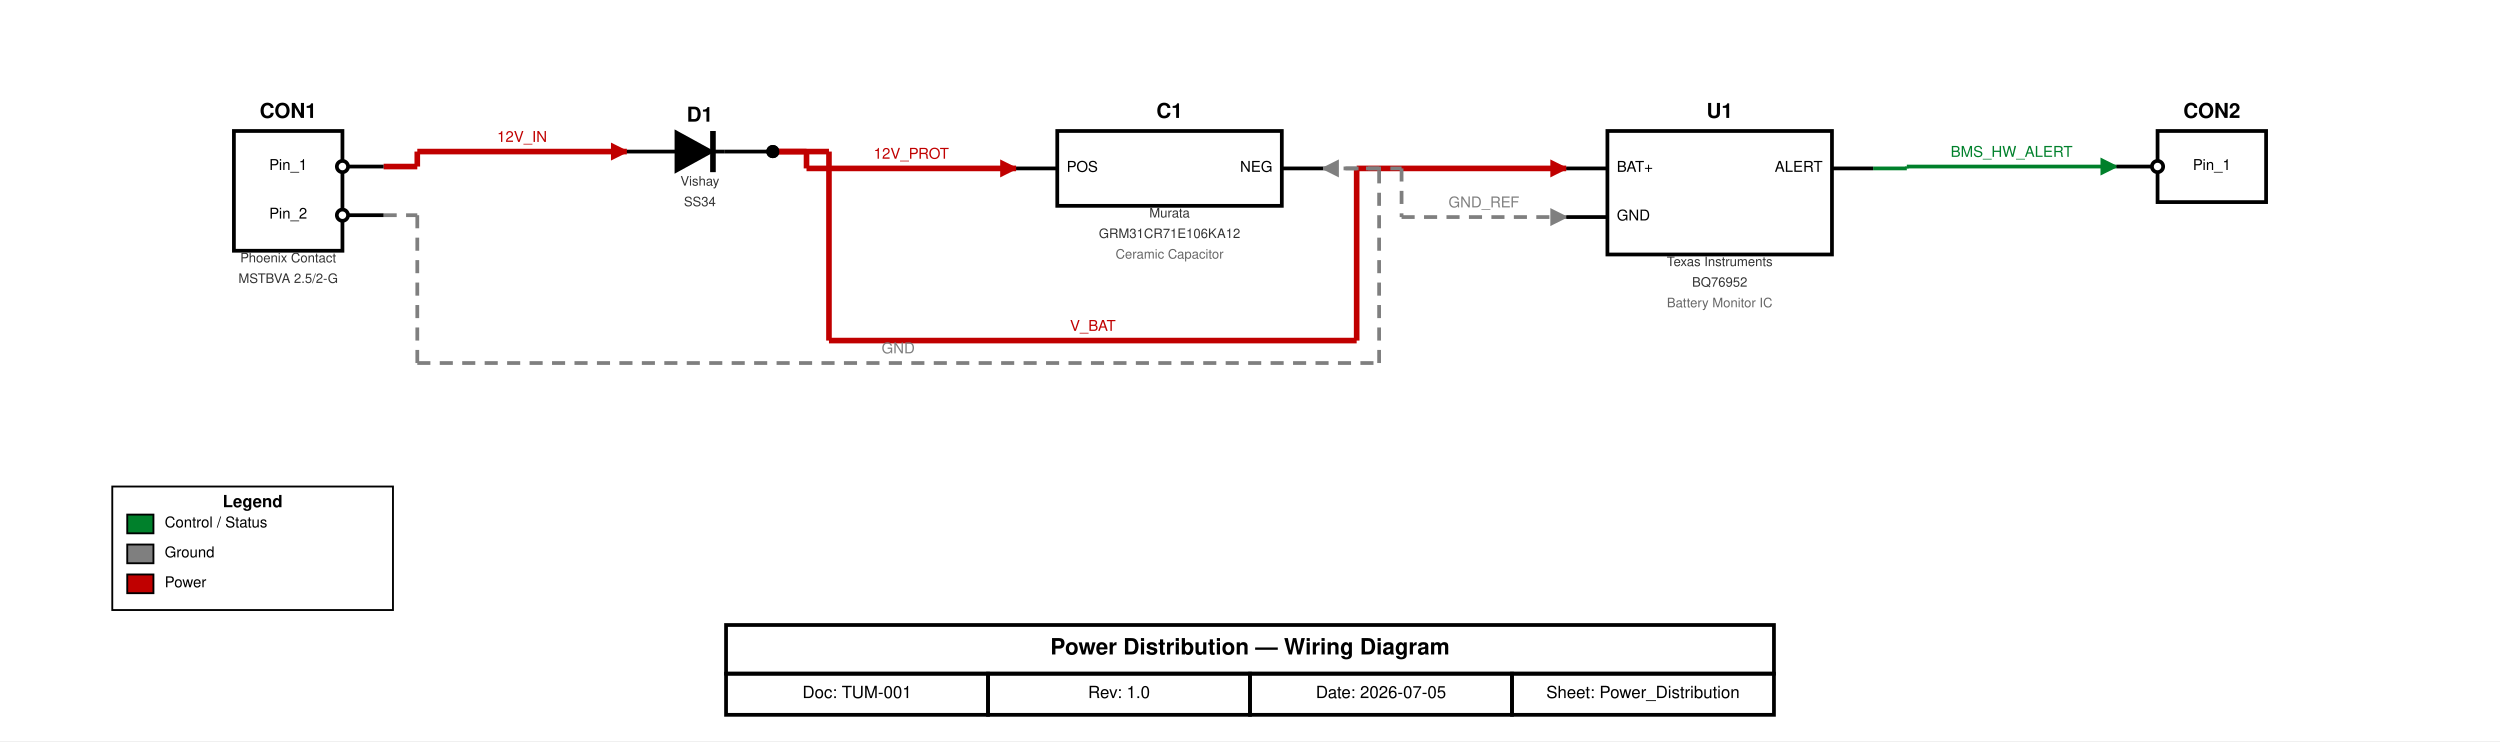
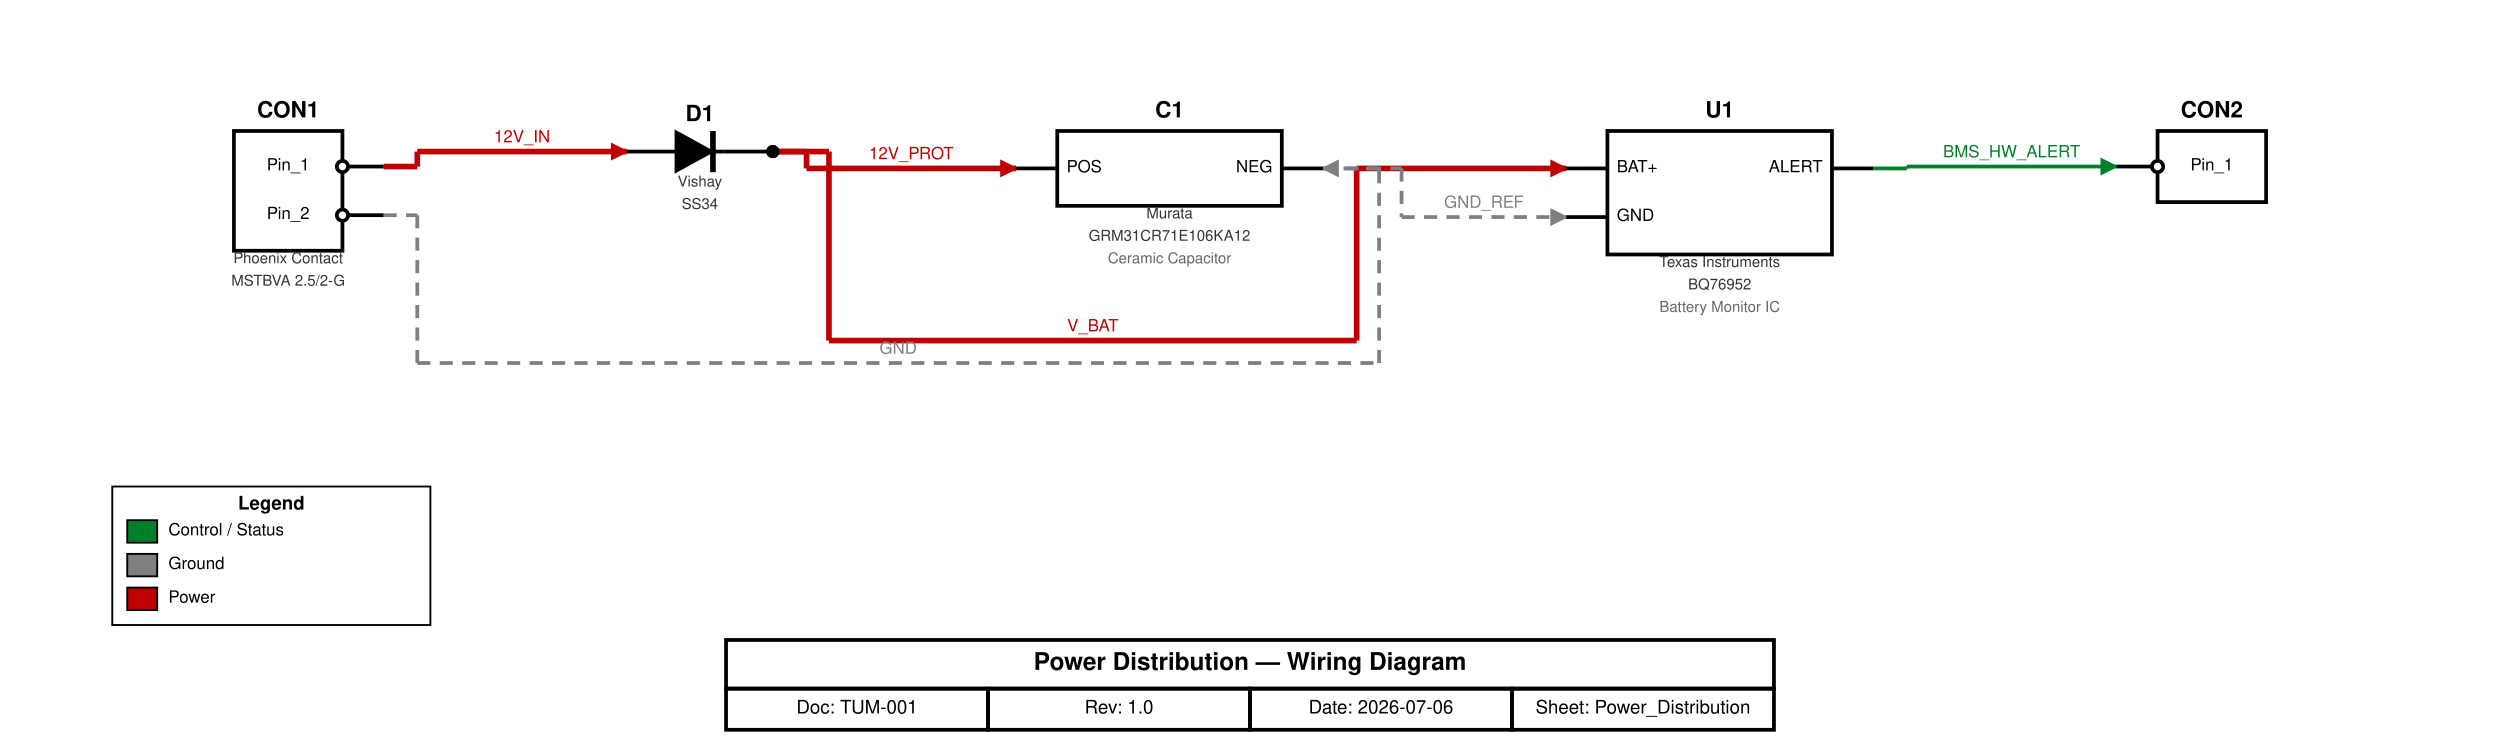
- <svg xmlns="http://www.w3.org/2000/svg" width="1336" height="396" viewBox="0 0 1336 396">
+ <svg xmlns="http://www.w3.org/2000/svg" width="1336" height="404" viewBox="0 0 1336 404">
  <rect width="100%" height="100%" fill="white" />
  <line x1="1001.0" y1="90.0" x2="1019.0" y2="90.0" stroke="#00802B" stroke-width="2" />
  <line x1="1019.0" y1="90.0" x2="1019.0" y2="89.0" stroke="#00802B" stroke-width="2" />
  <line x1="1019.0" y1="89.0" x2="1131.0" y2="89.0" stroke="#00802B" stroke-width="2" />
  <polygon points="1131.0,89.0 1123.0,85.0 1123.0,93.0" fill="#00802B" stroke="#00802B" />
  <line x1="205.0" y1="89.0" x2="223.0" y2="89.0" stroke="#C00000" stroke-width="3" />
  <line x1="223.0" y1="89.0" x2="223.0" y2="81.0" stroke="#C00000" stroke-width="3" />
  <line x1="223.0" y1="81.0" x2="335.0" y2="81.0" stroke="#C00000" stroke-width="3" />
  <polygon points="335.0,81.0 327.0,77.0 327.0,85.0" fill="#C00000" stroke="#C00000" />
  <line x1="413.0" y1="81.0" x2="431.0" y2="81.0" stroke="#C00000" stroke-width="3" />
  <line x1="431.0" y1="81.0" x2="431.0" y2="90.0" stroke="#C00000" stroke-width="3" />
  <line x1="431.0" y1="90.0" x2="543.0" y2="90.0" stroke="#C00000" stroke-width="3" />
  <polygon points="543.0,90.0 535.0,86.0 535.0,94.0" fill="#C00000" stroke="#C00000" />
  <circle cx="413.0" cy="81.0" r="2.5" fill="black" stroke="black" stroke-width="2" />
  <line x1="413.0" y1="81.0" x2="443.0" y2="81.0" stroke="#C00000" stroke-width="3" />
  <line x1="443.0" y1="81.0" x2="443.0" y2="182" stroke="#C00000" stroke-width="3" />
  <line x1="443.0" y1="182" x2="725.0" y2="182" stroke="#C00000" stroke-width="3" />
  <line x1="725.0" y1="182" x2="725.0" y2="90.0" stroke="#C00000" stroke-width="3" />
  <line x1="725.0" y1="90.0" x2="837.0" y2="90.0" stroke="#C00000" stroke-width="3" />
  <polygon points="837.0,90.0 829.0,86.0 829.0,94.0" fill="#C00000" stroke="#C00000" />
  <circle cx="413.0" cy="81.0" r="2.5" fill="black" stroke="black" stroke-width="2" />
  <line x1="205.0" y1="115.0" x2="223.0" y2="115.0" stroke="#7F7F7F" stroke-width="2" stroke-dasharray="7,5" />
  <line x1="223.0" y1="115.0" x2="223.0" y2="194" stroke="#7F7F7F" stroke-width="2" stroke-dasharray="7,5" />
  <line x1="223.0" y1="194" x2="737.0" y2="194" stroke="#7F7F7F" stroke-width="2" stroke-dasharray="7,5" />
  <line x1="737.0" y1="194" x2="737.0" y2="90.0" stroke="#7F7F7F" stroke-width="2" stroke-dasharray="7,5" />
  <line x1="737.0" y1="90.0" x2="707.0" y2="90.0" stroke="#7F7F7F" stroke-width="2" stroke-dasharray="7,5" />
  <polygon points="707.0,90.0 715.0,86.0 715.0,94.0" fill="#7F7F7F" stroke="#7F7F7F" />
  <line x1="707.0" y1="90.0" x2="749.0" y2="90.0" stroke="#7F7F7F" stroke-width="2" stroke-dasharray="7,5" />
  <line x1="749.0" y1="90.0" x2="749.0" y2="116.0" stroke="#7F7F7F" stroke-width="2" stroke-dasharray="7,5" />
  <line x1="749.0" y1="116.0" x2="837.0" y2="116.0" stroke="#7F7F7F" stroke-width="2" stroke-dasharray="7,5" />
  <polygon points="837.0,116.0 829.0,112.0 829.0,120.0" fill="#7F7F7F" stroke="#7F7F7F" />
-   <text x="1075.0" y="82.0" font-size="8" font-family="Helvetica,Arial,sans-serif" font-weight="normal" fill="#00802B" text-anchor="middle" dominant-baseline="central">BMS_HW_ALERT</text>
-   <text x="279.0" y="74.0" font-size="8" font-family="Helvetica,Arial,sans-serif" font-weight="normal" fill="#C00000" text-anchor="middle" dominant-baseline="central">12V_IN</text>
-   <text x="487.0" y="83.0" font-size="8" font-family="Helvetica,Arial,sans-serif" font-weight="normal" fill="#C00000" text-anchor="middle" dominant-baseline="central">12V_PROT</text>
-   <text x="584.0" y="175" font-size="8" font-family="Helvetica,Arial,sans-serif" font-weight="normal" fill="#C00000" text-anchor="middle" dominant-baseline="central">V_BAT</text>
-   <text x="480.0" y="187" font-size="8" font-family="Helvetica,Arial,sans-serif" font-weight="normal" fill="#7F7F7F" text-anchor="middle" dominant-baseline="central">GND</text>
-   <text x="793.0" y="109.0" font-size="8" font-family="Helvetica,Arial,sans-serif" font-weight="normal" fill="#7F7F7F" text-anchor="middle" dominant-baseline="central">GND_REF</text>
+   <text x="1075.0" y="82.0" font-size="9" font-family="Helvetica,Arial,sans-serif" font-weight="normal" fill="#00802B" text-anchor="middle" dominant-baseline="central">BMS_HW_ALERT</text>
+   <text x="279.0" y="74.0" font-size="9" font-family="Helvetica,Arial,sans-serif" font-weight="normal" fill="#C00000" text-anchor="middle" dominant-baseline="central">12V_IN</text>
+   <text x="487.0" y="83.0" font-size="9" font-family="Helvetica,Arial,sans-serif" font-weight="normal" fill="#C00000" text-anchor="middle" dominant-baseline="central">12V_PROT</text>
+   <text x="584.0" y="175" font-size="9" font-family="Helvetica,Arial,sans-serif" font-weight="normal" fill="#C00000" text-anchor="middle" dominant-baseline="central">V_BAT</text>
+   <text x="480.0" y="187" font-size="9" font-family="Helvetica,Arial,sans-serif" font-weight="normal" fill="#7F7F7F" text-anchor="middle" dominant-baseline="central">GND</text>
+   <text x="793.0" y="109.0" font-size="9" font-family="Helvetica,Arial,sans-serif" font-weight="normal" fill="#7F7F7F" text-anchor="middle" dominant-baseline="central">GND_REF</text>
  <rect x="565.0" y="70" width="120" height="40" fill="none" stroke="black" stroke-width="2" />
  <line x1="543.0" y1="90.0" x2="565.0" y2="90.0" stroke="black" stroke-width="2" />
-   <text x="570.0" y="90.0" font-size="8" font-family="Helvetica,Arial,sans-serif" font-weight="normal" fill="black" text-anchor="start" dominant-baseline="central">POS</text>
+   <text x="570.0" y="90.0" font-size="9" font-family="Helvetica,Arial,sans-serif" font-weight="normal" fill="black" text-anchor="start" dominant-baseline="central">POS</text>
  <line x1="685.0" y1="90.0" x2="707.0" y2="90.0" stroke="black" stroke-width="2" />
-   <text x="680.0" y="90.0" font-size="8" font-family="Helvetica,Arial,sans-serif" font-weight="normal" fill="black" text-anchor="end" dominant-baseline="central">NEG</text>
-   <text x="625.0" y="66" font-size="11" font-family="Helvetica,Arial,sans-serif" font-weight="bold" fill="black" text-anchor="middle" dominant-baseline="text-after-edge">C1</text>
-   <text x="625.0" y="113" font-size="7" font-family="Helvetica,Arial,sans-serif" font-weight="normal" fill="#333333" text-anchor="middle" dominant-baseline="hanging">Murata</text>
-   <text x="625.0" y="124" font-size="7" font-family="Helvetica,Arial,sans-serif" font-weight="normal" fill="#333333" text-anchor="middle" dominant-baseline="hanging">GRM31CR71E106KA12</text>
-   <text x="625.0" y="135" font-size="7" font-family="Helvetica,Arial,sans-serif" font-weight="normal" fill="#666666" text-anchor="middle" dominant-baseline="hanging">Ceramic Capacitor</text>
+   <text x="680.0" y="90.0" font-size="9" font-family="Helvetica,Arial,sans-serif" font-weight="normal" fill="black" text-anchor="end" dominant-baseline="central">NEG</text>
+   <text x="625.0" y="66" font-size="12" font-family="Helvetica,Arial,sans-serif" font-weight="bold" fill="black" text-anchor="middle" dominant-baseline="text-after-edge">C1</text>
+   <text x="625.0" y="113" font-size="8" font-family="Helvetica,Arial,sans-serif" font-weight="normal" fill="#333333" text-anchor="middle" dominant-baseline="hanging">Murata</text>
+   <text x="625.0" y="125" font-size="8" font-family="Helvetica,Arial,sans-serif" font-weight="normal" fill="#333333" text-anchor="middle" dominant-baseline="hanging">GRM31CR71E106KA12</text>
+   <text x="625.0" y="137" font-size="8" font-family="Helvetica,Arial,sans-serif" font-weight="normal" fill="#666666" text-anchor="middle" dominant-baseline="hanging">Ceramic Capacitor</text>
  <rect x="125.0" y="70" width="58" height="64" fill="none" stroke="black" stroke-width="2" />
  <line x1="183.0" y1="89.0" x2="205.0" y2="89.0" stroke="black" stroke-width="2" />
  <circle cx="183.0" cy="89.0" r="3" fill="white" stroke="black" stroke-width="2" />
-   <text x="154.0" y="89.0" font-size="8" font-family="Helvetica,Arial,sans-serif" font-weight="normal" fill="black" text-anchor="middle" dominant-baseline="central">Pin_1</text>
+   <text x="154.0" y="89.0" font-size="9" font-family="Helvetica,Arial,sans-serif" font-weight="normal" fill="black" text-anchor="middle" dominant-baseline="central">Pin_1</text>
  <line x1="183.0" y1="115.0" x2="205.0" y2="115.0" stroke="black" stroke-width="2" />
  <circle cx="183.0" cy="115.0" r="3" fill="white" stroke="black" stroke-width="2" />
-   <text x="154.0" y="115.0" font-size="8" font-family="Helvetica,Arial,sans-serif" font-weight="normal" fill="black" text-anchor="middle" dominant-baseline="central">Pin_2</text>
-   <text x="154.0" y="66" font-size="11" font-family="Helvetica,Arial,sans-serif" font-weight="bold" fill="black" text-anchor="middle" dominant-baseline="text-after-edge">CON1</text>
-   <text x="154.0" y="137" font-size="7" font-family="Helvetica,Arial,sans-serif" font-weight="normal" fill="#333333" text-anchor="middle" dominant-baseline="hanging">Phoenix Contact</text>
-   <text x="154.0" y="148" font-size="7" font-family="Helvetica,Arial,sans-serif" font-weight="normal" fill="#333333" text-anchor="middle" dominant-baseline="hanging">MSTBVA 2.5/2-G</text>
+   <text x="154.0" y="115.0" font-size="9" font-family="Helvetica,Arial,sans-serif" font-weight="normal" fill="black" text-anchor="middle" dominant-baseline="central">Pin_2</text>
+   <text x="154.0" y="66" font-size="12" font-family="Helvetica,Arial,sans-serif" font-weight="bold" fill="black" text-anchor="middle" dominant-baseline="text-after-edge">CON1</text>
+   <text x="154.0" y="137" font-size="8" font-family="Helvetica,Arial,sans-serif" font-weight="normal" fill="#333333" text-anchor="middle" dominant-baseline="hanging">Phoenix Contact</text>
+   <text x="154.0" y="149" font-size="8" font-family="Helvetica,Arial,sans-serif" font-weight="normal" fill="#333333" text-anchor="middle" dominant-baseline="hanging">MSTBVA 2.5/2-G</text>
  <rect x="1153.0" y="70" width="58" height="38" fill="none" stroke="black" stroke-width="2" />
  <line x1="1153.0" y1="89.0" x2="1131.0" y2="89.0" stroke="black" stroke-width="2" />
  <circle cx="1153.0" cy="89.0" r="3" fill="white" stroke="black" stroke-width="2" />
-   <text x="1182.0" y="89.0" font-size="8" font-family="Helvetica,Arial,sans-serif" font-weight="normal" fill="black" text-anchor="middle" dominant-baseline="central">Pin_1</text>
-   <text x="1182.0" y="66" font-size="11" font-family="Helvetica,Arial,sans-serif" font-weight="bold" fill="black" text-anchor="middle" dominant-baseline="text-after-edge">CON2</text>
+   <text x="1182.0" y="89.0" font-size="9" font-family="Helvetica,Arial,sans-serif" font-weight="normal" fill="black" text-anchor="middle" dominant-baseline="central">Pin_1</text>
+   <text x="1182.0" y="66" font-size="12" font-family="Helvetica,Arial,sans-serif" font-weight="bold" fill="black" text-anchor="middle" dominant-baseline="text-after-edge">CON2</text>
  <line x1="335.0" y1="81.0" x2="361.0" y2="81.0" stroke="black" stroke-width="2" />
  <line x1="387.0" y1="81.0" x2="413.0" y2="81.0" stroke="black" stroke-width="2" />
  <polygon points="361.0,70.0 361.0,92.0 381.0,81.0" fill="black" stroke="black" />
  <line x1="381.0" y1="70.0" x2="381.0" y2="92.0" stroke="black" stroke-width="3" />
  <line x1="381.0" y1="81.0" x2="387.0" y2="81.0" stroke="black" stroke-width="2" />
-   <text x="374.0" y="68" font-size="11" font-family="Helvetica,Arial,sans-serif" font-weight="bold" fill="black" text-anchor="middle" dominant-baseline="text-after-edge">D1</text>
-   <text x="374.0" y="96" font-size="7" font-family="Helvetica,Arial,sans-serif" font-weight="normal" fill="#333333" text-anchor="middle" dominant-baseline="hanging">Vishay</text>
-   <text x="374.0" y="107" font-size="7" font-family="Helvetica,Arial,sans-serif" font-weight="normal" fill="#333333" text-anchor="middle" dominant-baseline="hanging">SS34</text>
+   <text x="374.0" y="68" font-size="12" font-family="Helvetica,Arial,sans-serif" font-weight="bold" fill="black" text-anchor="middle" dominant-baseline="text-after-edge">D1</text>
+   <text x="374.0" y="96" font-size="8" font-family="Helvetica,Arial,sans-serif" font-weight="normal" fill="#333333" text-anchor="middle" dominant-baseline="hanging">Vishay</text>
+   <text x="374.0" y="108" font-size="8" font-family="Helvetica,Arial,sans-serif" font-weight="normal" fill="#333333" text-anchor="middle" dominant-baseline="hanging">SS34</text>
  <rect x="859.0" y="70" width="120" height="66" fill="none" stroke="black" stroke-width="2" />
  <line x1="837.0" y1="90.0" x2="859.0" y2="90.0" stroke="black" stroke-width="2" />
-   <text x="864.0" y="90.0" font-size="8" font-family="Helvetica,Arial,sans-serif" font-weight="normal" fill="black" text-anchor="start" dominant-baseline="central">BAT+</text>
+   <text x="864.0" y="90.0" font-size="9" font-family="Helvetica,Arial,sans-serif" font-weight="normal" fill="black" text-anchor="start" dominant-baseline="central">BAT+</text>
  <line x1="837.0" y1="116.0" x2="859.0" y2="116.0" stroke="black" stroke-width="2" />
-   <text x="864.0" y="116.0" font-size="8" font-family="Helvetica,Arial,sans-serif" font-weight="normal" fill="black" text-anchor="start" dominant-baseline="central">GND</text>
+   <text x="864.0" y="116.0" font-size="9" font-family="Helvetica,Arial,sans-serif" font-weight="normal" fill="black" text-anchor="start" dominant-baseline="central">GND</text>
  <line x1="979.0" y1="90.0" x2="1001.0" y2="90.0" stroke="black" stroke-width="2" />
-   <text x="974.0" y="90.0" font-size="8" font-family="Helvetica,Arial,sans-serif" font-weight="normal" fill="black" text-anchor="end" dominant-baseline="central">ALERT</text>
-   <text x="919.0" y="66" font-size="11" font-family="Helvetica,Arial,sans-serif" font-weight="bold" fill="black" text-anchor="middle" dominant-baseline="text-after-edge">U1</text>
-   <text x="919.0" y="139" font-size="7" font-family="Helvetica,Arial,sans-serif" font-weight="normal" fill="#333333" text-anchor="middle" dominant-baseline="hanging">Texas Instruments</text>
-   <text x="919.0" y="150" font-size="7" font-family="Helvetica,Arial,sans-serif" font-weight="normal" fill="#333333" text-anchor="middle" dominant-baseline="hanging">BQ76952</text>
-   <text x="919.0" y="161" font-size="7" font-family="Helvetica,Arial,sans-serif" font-weight="normal" fill="#666666" text-anchor="middle" dominant-baseline="hanging">Battery Monitor IC</text>
-   <rect x="60" y="260" width="150" height="66" fill="none" stroke="black" stroke-width="1" />
-   <text x="135.0" y="269" font-size="9" font-family="Helvetica,Arial,sans-serif" font-weight="bold" fill="black" text-anchor="middle" dominant-baseline="central">Legend</text>
-   <rect x="68" y="275" width="14" height="10" fill="#00802B" stroke="black" stroke-width="1" />
-   <text x="88" y="280" font-size="8" font-family="Helvetica,Arial,sans-serif" font-weight="normal" fill="black" text-anchor="start" dominant-baseline="central">Control / Status</text>
-   <rect x="68" y="291" width="14" height="10" fill="#7F7F7F" stroke="black" stroke-width="1" />
-   <text x="88" y="296" font-size="8" font-family="Helvetica,Arial,sans-serif" font-weight="normal" fill="black" text-anchor="start" dominant-baseline="central">Ground</text>
-   <rect x="68" y="307" width="14" height="10" fill="#C00000" stroke="black" stroke-width="1" />
-   <text x="88" y="312" font-size="8" font-family="Helvetica,Arial,sans-serif" font-weight="normal" fill="black" text-anchor="start" dominant-baseline="central">Power</text>
-   <rect x="388.0" y="334" width="560" height="26" fill="none" stroke="black" stroke-width="2" />
-   <text x="668.0" y="347" font-size="12" font-family="Helvetica,Arial,sans-serif" font-weight="bold" fill="black" text-anchor="middle" dominant-baseline="central">Power Distribution — Wiring Diagram</text>
-   <rect x="388.0" y="360" width="140.0" height="22" fill="none" stroke="black" stroke-width="2" />
-   <text x="458.0" y="371" font-size="9" font-family="Helvetica,Arial,sans-serif" font-weight="normal" fill="black" text-anchor="middle" dominant-baseline="central">Doc: TUM-001</text>
-   <rect x="528.0" y="360" width="140.0" height="22" fill="none" stroke="black" stroke-width="2" />
-   <text x="598.0" y="371" font-size="9" font-family="Helvetica,Arial,sans-serif" font-weight="normal" fill="black" text-anchor="middle" dominant-baseline="central">Rev: 1.0</text>
-   <rect x="668.0" y="360" width="140.0" height="22" fill="none" stroke="black" stroke-width="2" />
-   <text x="738.0" y="371" font-size="9" font-family="Helvetica,Arial,sans-serif" font-weight="normal" fill="black" text-anchor="middle" dominant-baseline="central">Date: 2026-07-05</text>
-   <rect x="808.0" y="360" width="140.0" height="22" fill="none" stroke="black" stroke-width="2" />
-   <text x="878.0" y="371" font-size="9" font-family="Helvetica,Arial,sans-serif" font-weight="normal" fill="black" text-anchor="middle" dominant-baseline="central">Sheet: Power_Distribution</text>
+   <text x="974.0" y="90.0" font-size="9" font-family="Helvetica,Arial,sans-serif" font-weight="normal" fill="black" text-anchor="end" dominant-baseline="central">ALERT</text>
+   <text x="919.0" y="66" font-size="12" font-family="Helvetica,Arial,sans-serif" font-weight="bold" fill="black" text-anchor="middle" dominant-baseline="text-after-edge">U1</text>
+   <text x="919.0" y="139" font-size="8" font-family="Helvetica,Arial,sans-serif" font-weight="normal" fill="#333333" text-anchor="middle" dominant-baseline="hanging">Texas Instruments</text>
+   <text x="919.0" y="151" font-size="8" font-family="Helvetica,Arial,sans-serif" font-weight="normal" fill="#333333" text-anchor="middle" dominant-baseline="hanging">BQ76952</text>
+   <text x="919.0" y="163" font-size="8" font-family="Helvetica,Arial,sans-serif" font-weight="normal" fill="#666666" text-anchor="middle" dominant-baseline="hanging">Battery Monitor IC</text>
+   <rect x="60" y="260" width="170" height="74" fill="none" stroke="black" stroke-width="1" />
+   <text x="145.0" y="270" font-size="10" font-family="Helvetica,Arial,sans-serif" font-weight="bold" fill="black" text-anchor="middle" dominant-baseline="central">Legend</text>
+   <rect x="68" y="278" width="16" height="12" fill="#00802B" stroke="black" stroke-width="1" />
+   <text x="90" y="284" font-size="9" font-family="Helvetica,Arial,sans-serif" font-weight="normal" fill="black" text-anchor="start" dominant-baseline="central">Control / Status</text>
+   <rect x="68" y="296" width="16" height="12" fill="#7F7F7F" stroke="black" stroke-width="1" />
+   <text x="90" y="302" font-size="9" font-family="Helvetica,Arial,sans-serif" font-weight="normal" fill="black" text-anchor="start" dominant-baseline="central">Ground</text>
+   <rect x="68" y="314" width="16" height="12" fill="#C00000" stroke="black" stroke-width="1" />
+   <text x="90" y="320" font-size="9" font-family="Helvetica,Arial,sans-serif" font-weight="normal" fill="black" text-anchor="start" dominant-baseline="central">Power</text>
+   <rect x="388.0" y="342" width="560" height="26" fill="none" stroke="black" stroke-width="2" />
+   <text x="668.0" y="355" font-size="13" font-family="Helvetica,Arial,sans-serif" font-weight="bold" fill="black" text-anchor="middle" dominant-baseline="central">Power Distribution — Wiring Diagram</text>
+   <rect x="388.0" y="368" width="140.0" height="22" fill="none" stroke="black" stroke-width="2" />
+   <text x="458.0" y="379" font-size="10" font-family="Helvetica,Arial,sans-serif" font-weight="normal" fill="black" text-anchor="middle" dominant-baseline="central">Doc: TUM-001</text>
+   <rect x="528.0" y="368" width="140.0" height="22" fill="none" stroke="black" stroke-width="2" />
+   <text x="598.0" y="379" font-size="10" font-family="Helvetica,Arial,sans-serif" font-weight="normal" fill="black" text-anchor="middle" dominant-baseline="central">Rev: 1.0</text>
+   <rect x="668.0" y="368" width="140.0" height="22" fill="none" stroke="black" stroke-width="2" />
+   <text x="738.0" y="379" font-size="10" font-family="Helvetica,Arial,sans-serif" font-weight="normal" fill="black" text-anchor="middle" dominant-baseline="central">Date: 2026-07-06</text>
+   <rect x="808.0" y="368" width="140.0" height="22" fill="none" stroke="black" stroke-width="2" />
+   <text x="878.0" y="379" font-size="10" font-family="Helvetica,Arial,sans-serif" font-weight="normal" fill="black" text-anchor="middle" dominant-baseline="central">Sheet: Power_Distribution</text>
</svg>
